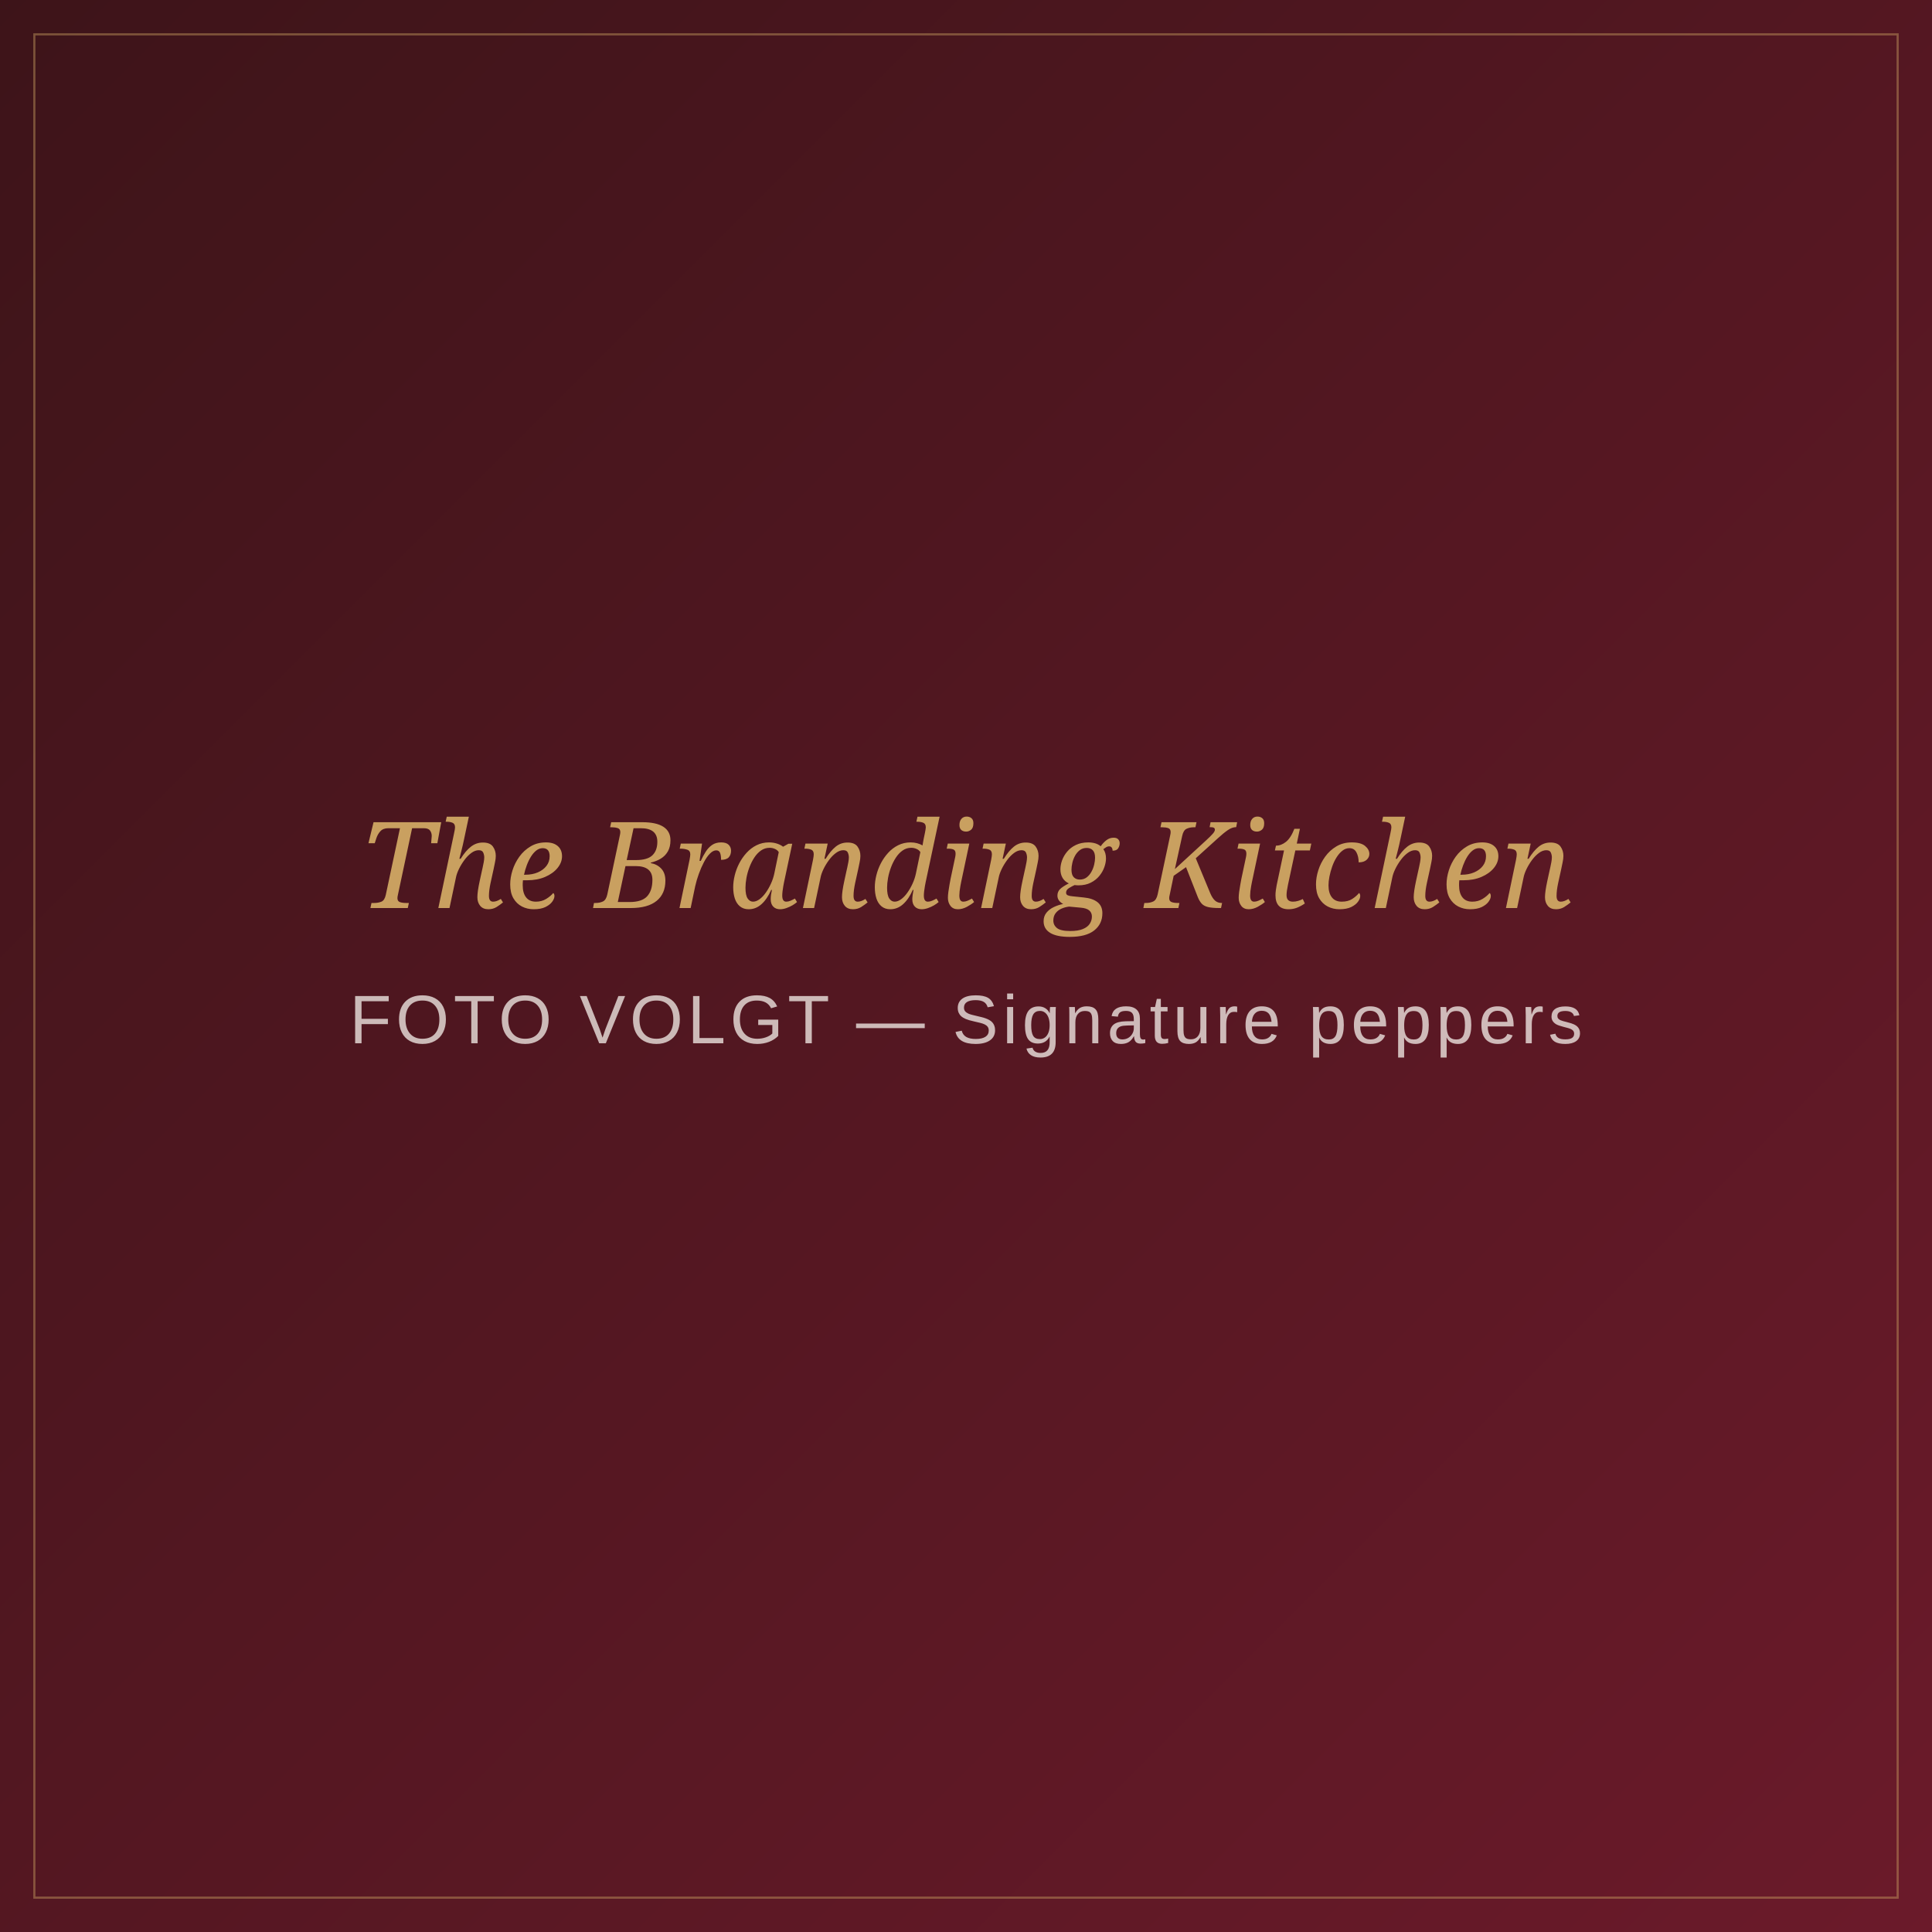
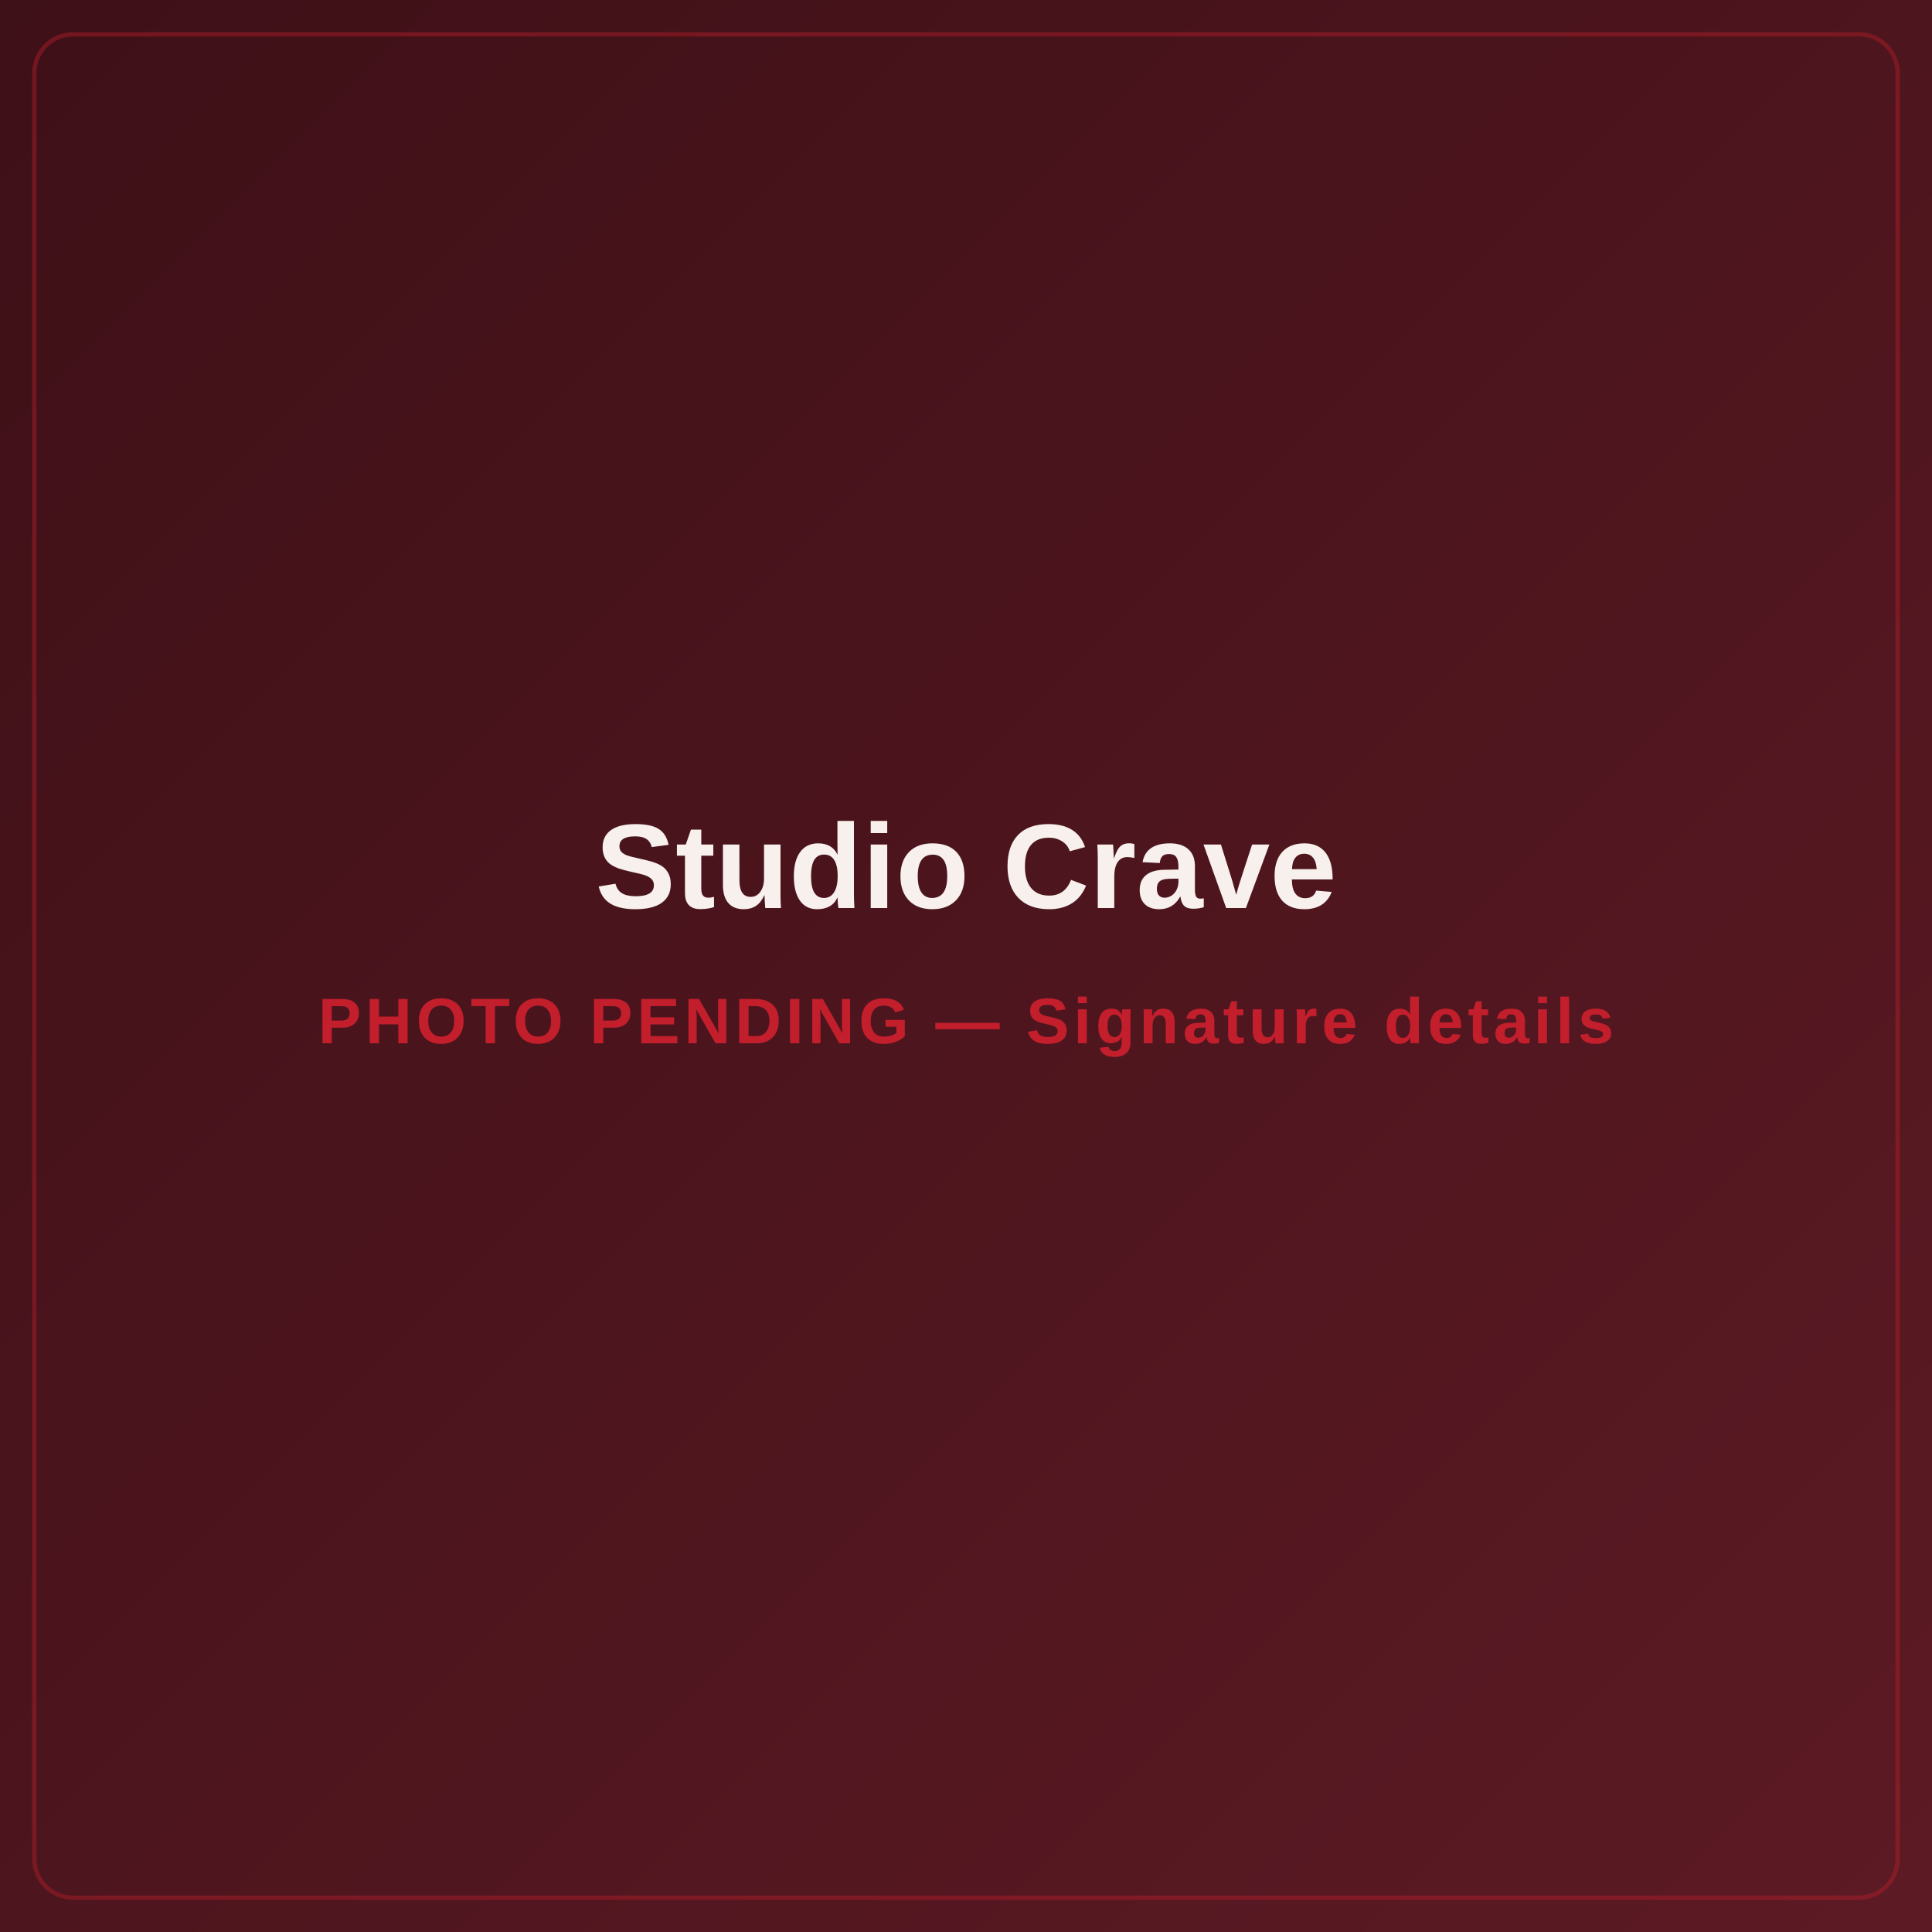
<svg xmlns="http://www.w3.org/2000/svg" width="900" height="900" viewBox="0 0 900 900">
  <defs>
    <linearGradient id="g" x1="0%" y1="0%" x2="100%" y2="100%">
-       <stop offset="0%" stop-color="#3D1419" />
-       <stop offset="100%" stop-color="#6B1A2A" />
+       <stop offset="0%" stop-color="#3E1017" />
+       <stop offset="100%" stop-color="#5C1A24" />
    </linearGradient>
  </defs>
  <rect width="900" height="900" fill="url(#g)" />
-   <rect x="16" y="16" width="868" height="868" fill="none" stroke="#C9A060" stroke-opacity="0.45" stroke-width="1" />
-   <text x="50%" y="47%" text-anchor="middle" font-family="Georgia, serif" font-style="italic" font-size="56" fill="#C9A060">The Branding Kitchen</text>
-   <text x="50%" y="54%" text-anchor="middle" font-family="Arial, sans-serif" font-size="32" letter-spacing="2" fill="#F5F0EB" fill-opacity="0.75">FOTO VOLGT — Signature peppers</text>
+   <rect x="16" y="16" width="868" height="868" fill="none" stroke="#C21E2C" stroke-opacity="0.4" stroke-width="2" rx="18" />
+   <text x="50%" y="47%" text-anchor="middle" font-family="'Barlow Condensed', Arial, sans-serif" font-weight="800" font-size="56" fill="#F7F0EC">Studio Crave</text>
+   <text x="50%" y="54%" text-anchor="middle" font-family="Arial, sans-serif" font-size="30" letter-spacing="2" fill="#C21E2C" font-weight="700">PHOTO PENDING — Signature details</text>
</svg>
